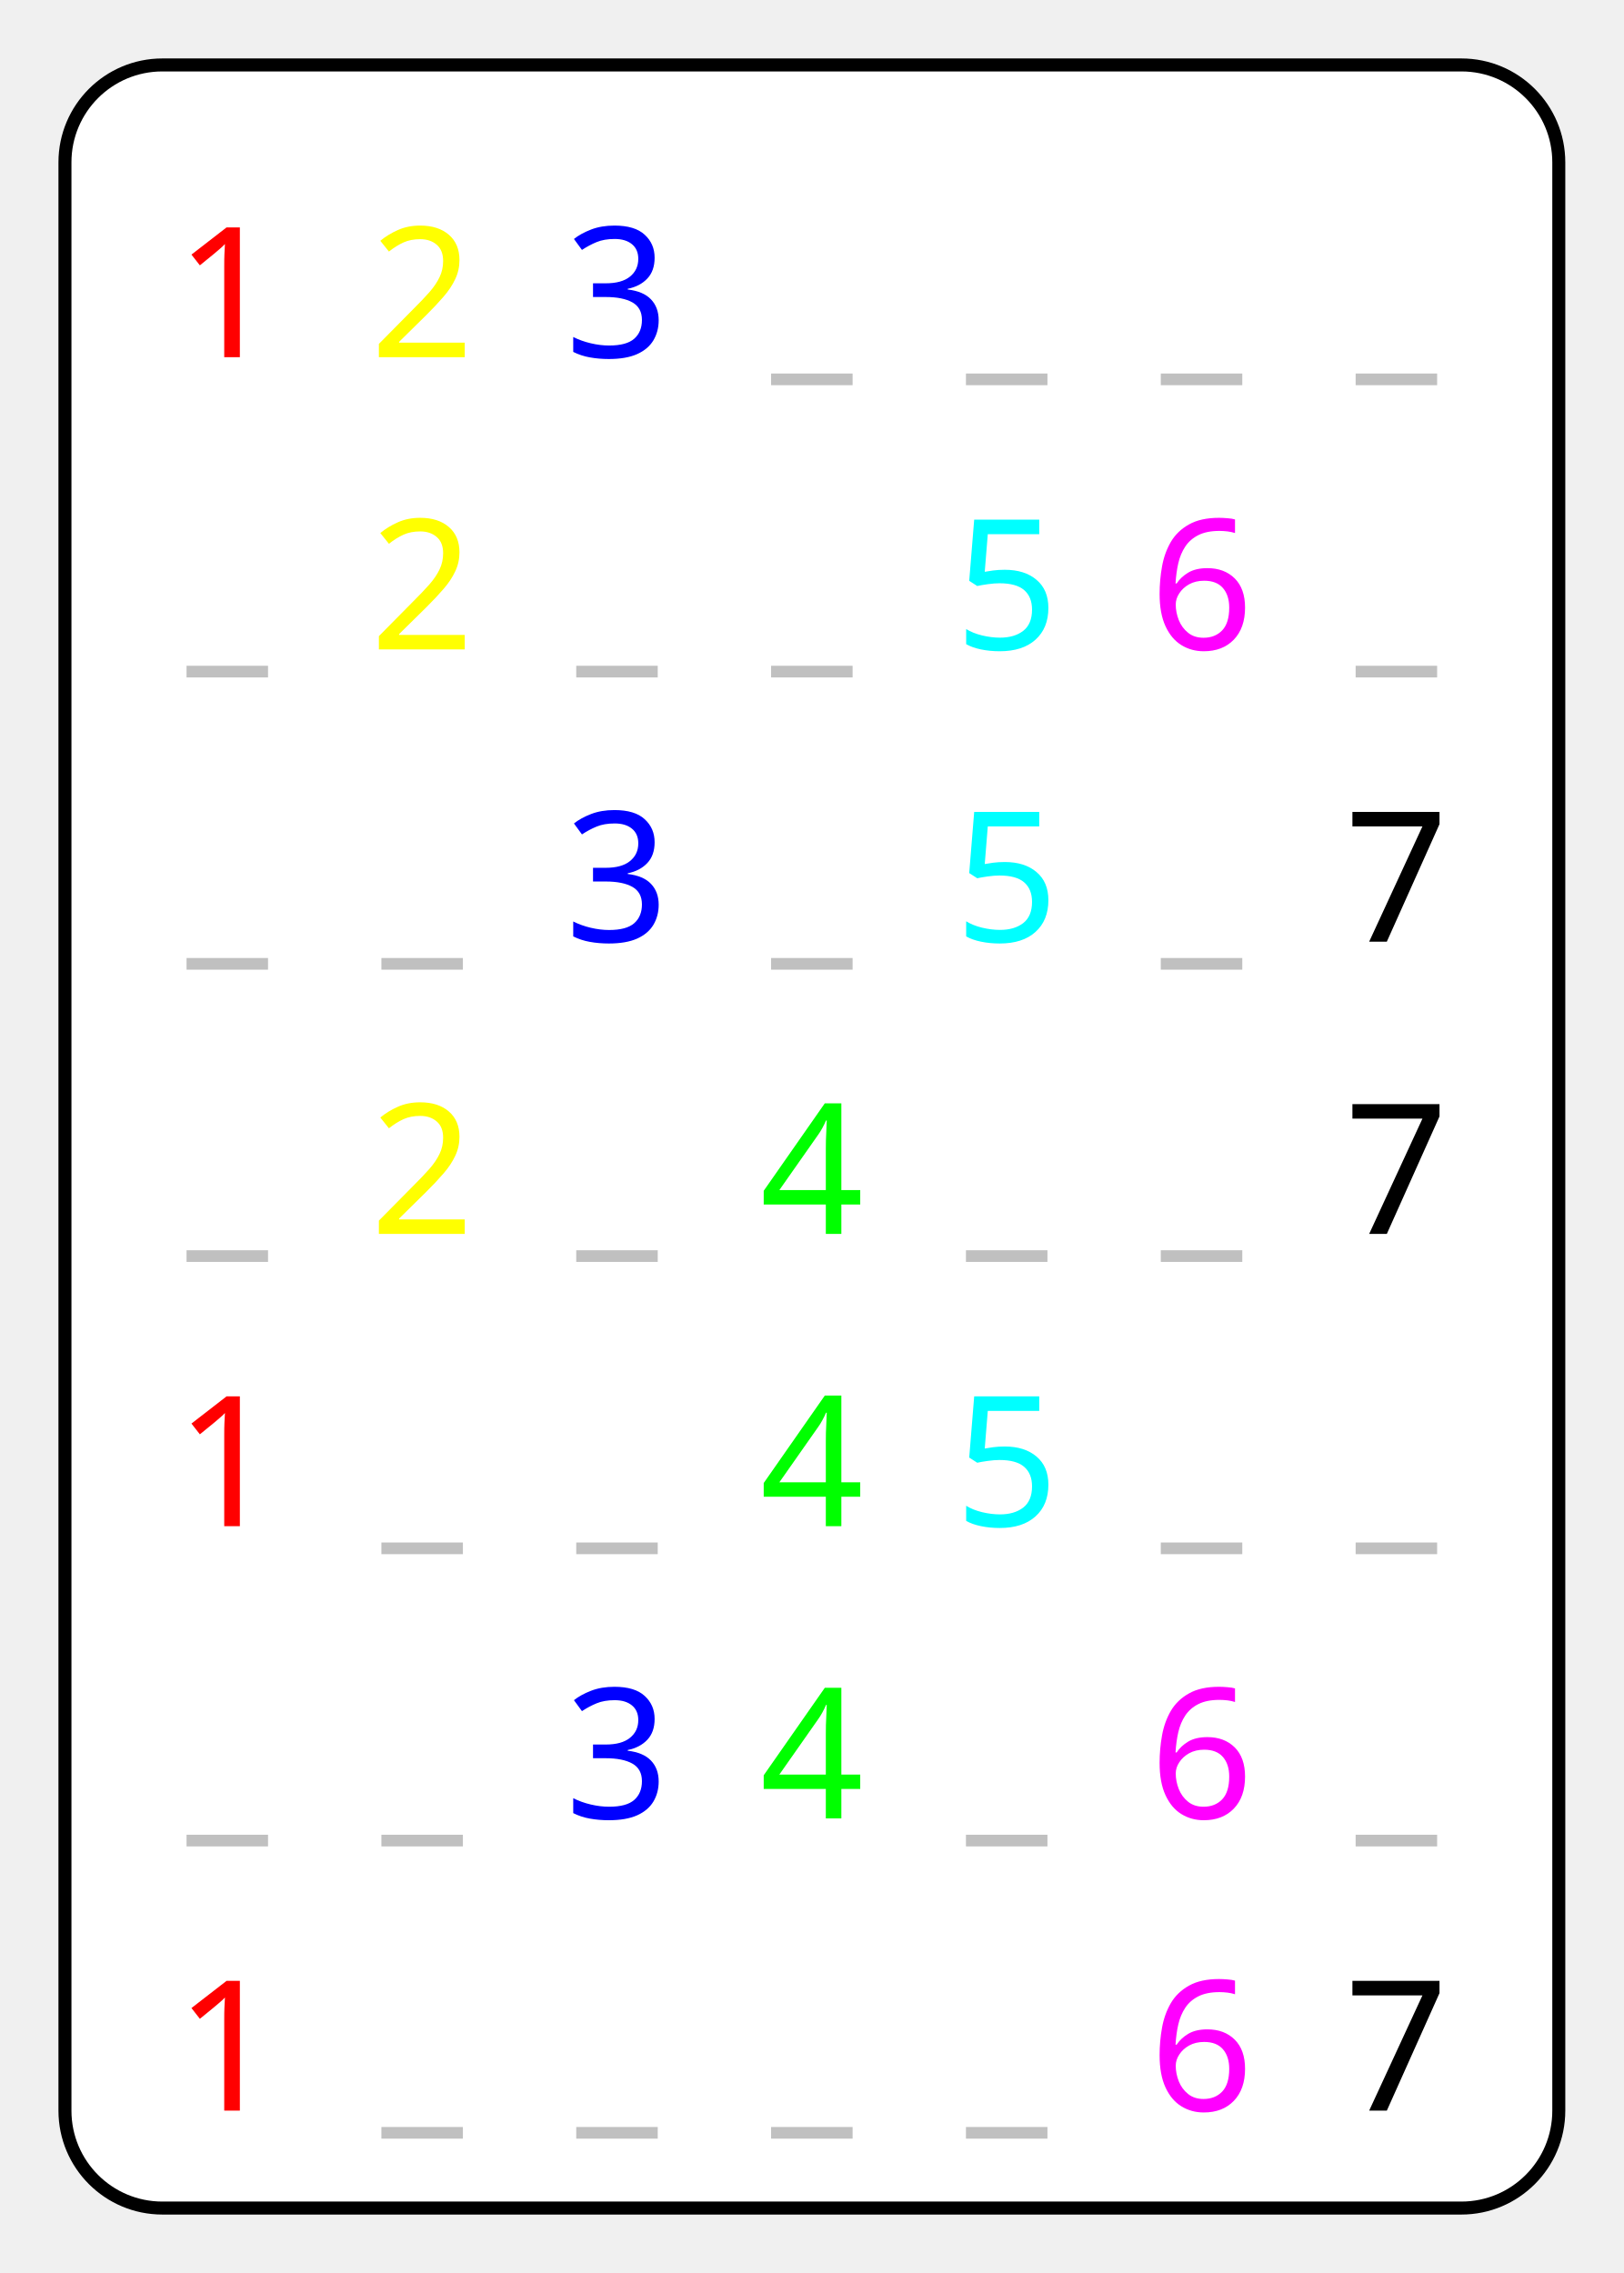
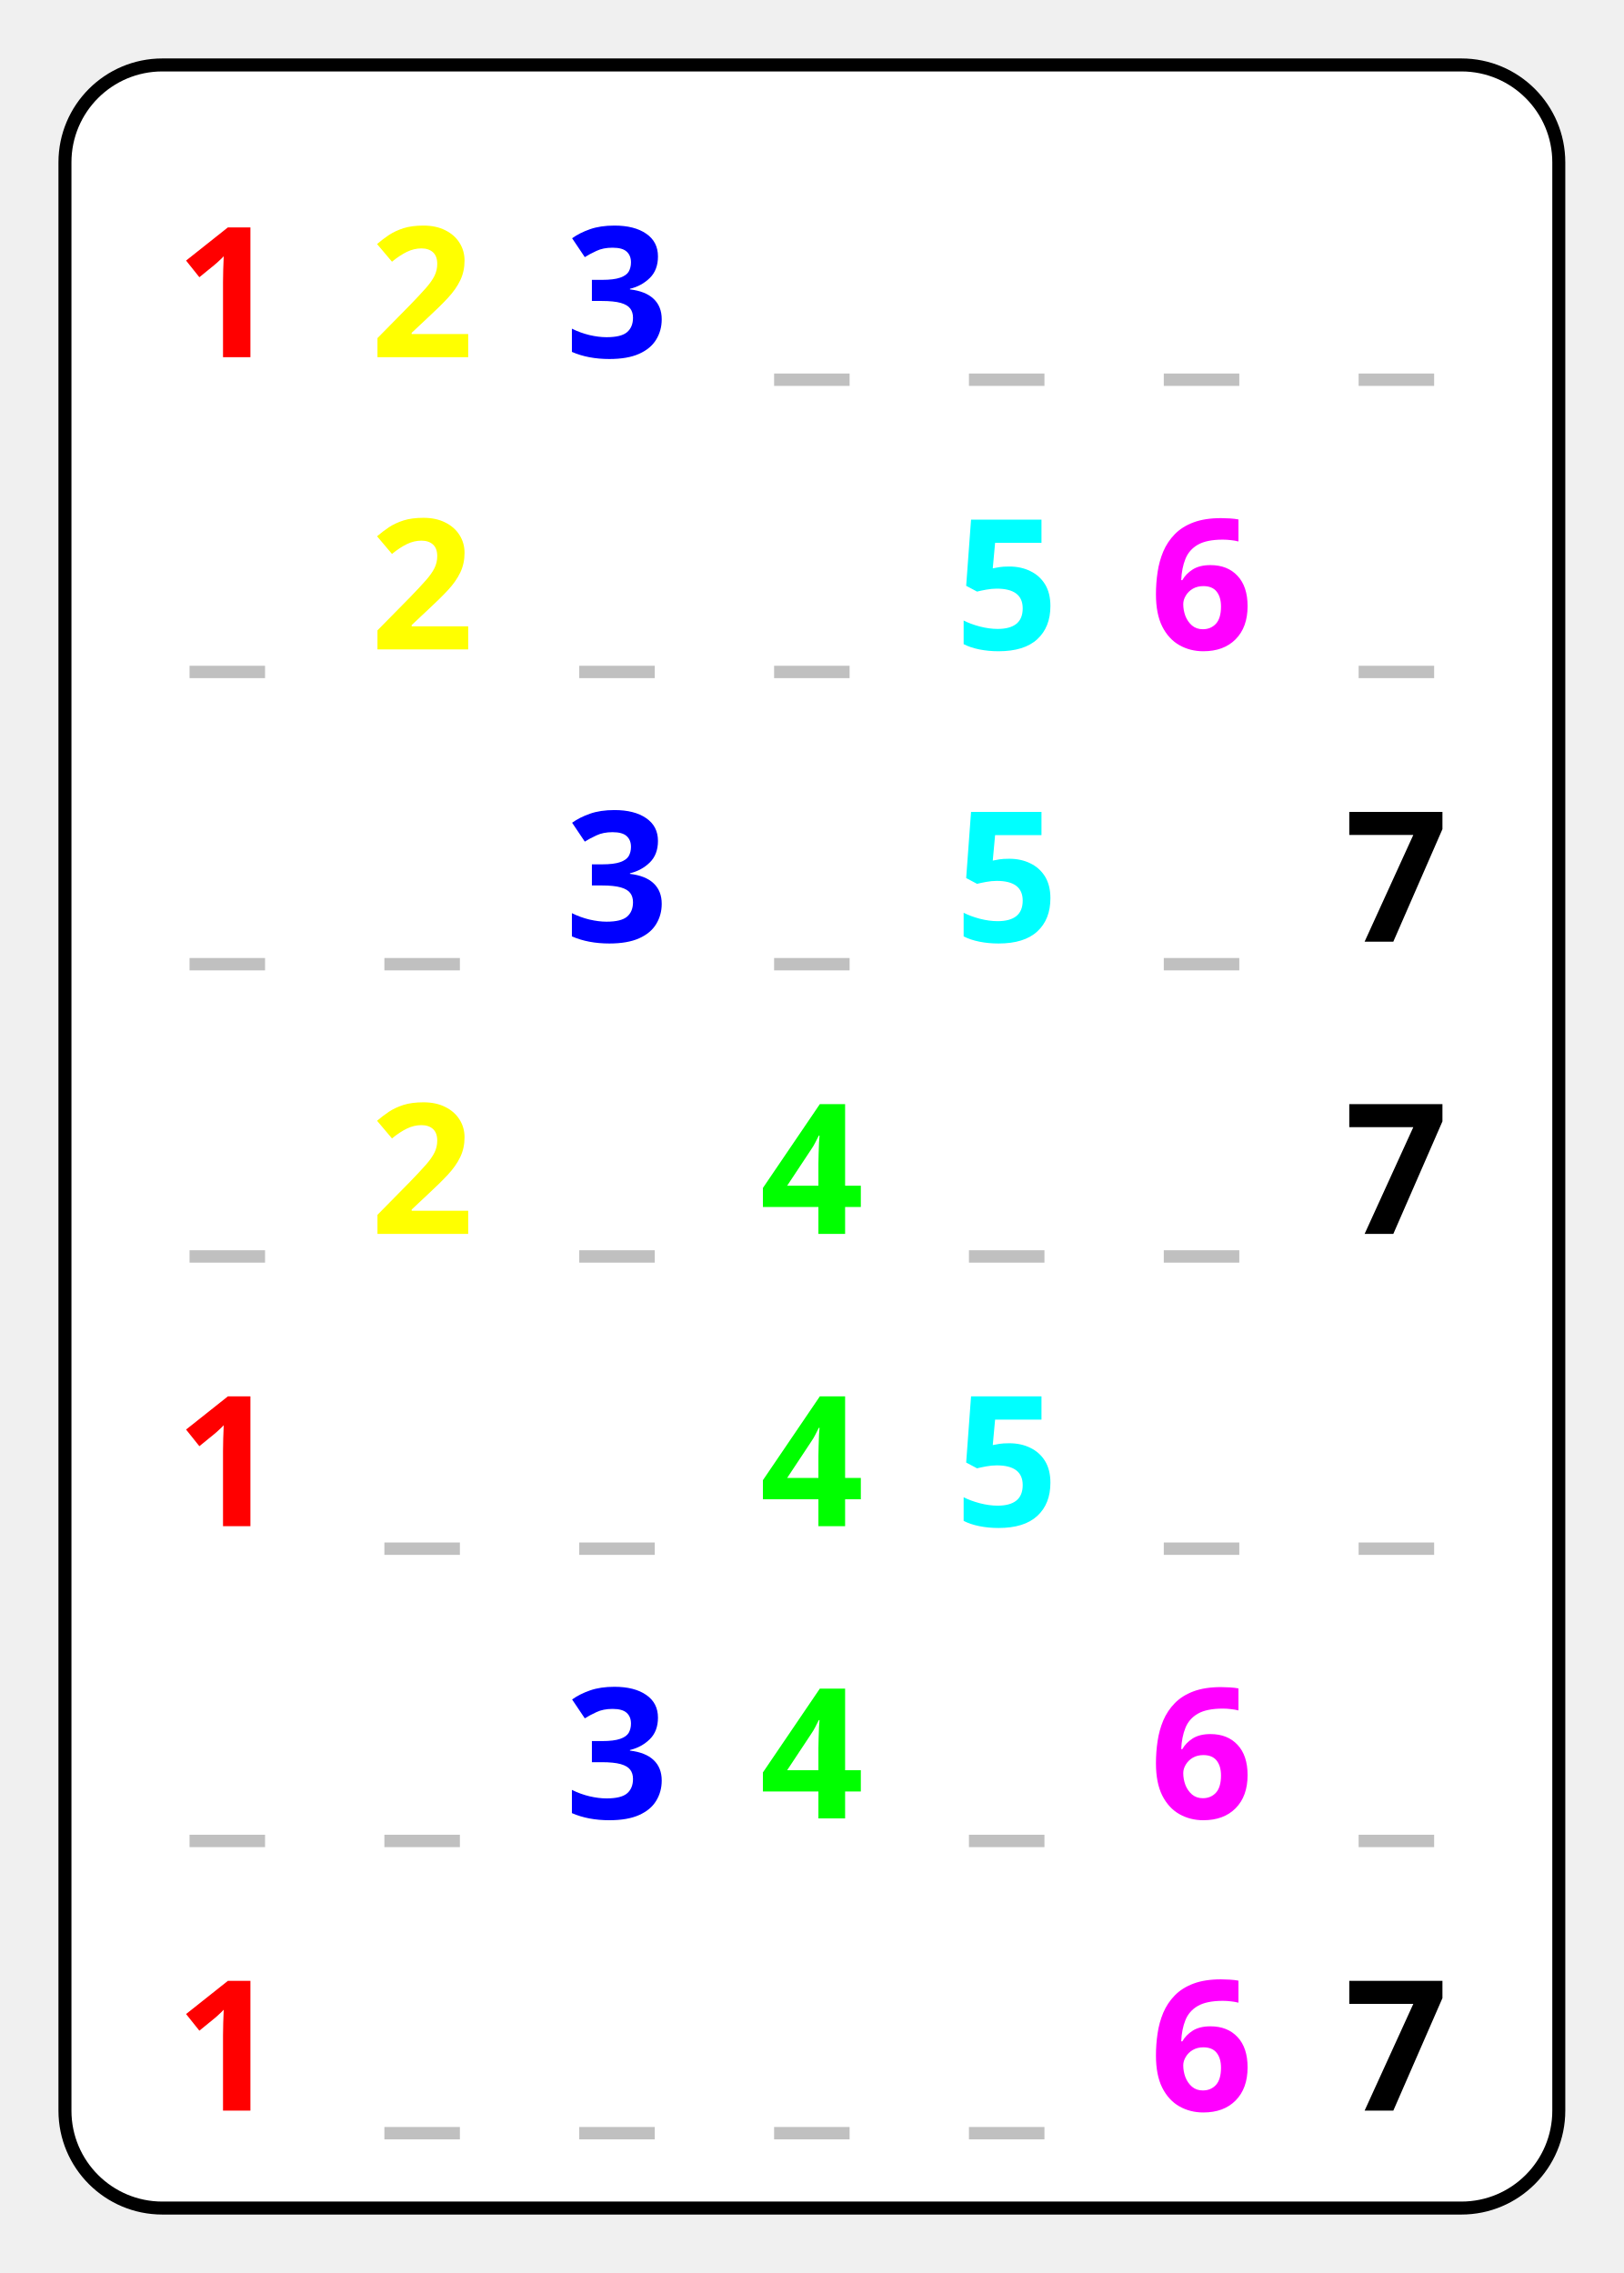
<svg xmlns="http://www.w3.org/2000/svg" width="250" height="350" viewBox="0 0 250 350">
  <rect x="10" y="10" width="230" height="330" rx="15" ry="15" fill="white" stroke="black" stroke-width="2" />
-   <text x="35" y="55" font-family="Fantasy" font-size="28" font-weight="normal" fill="rgb(255,0,0)" text-anchor="middle">1</text>
-   <text x="65" y="55" font-family="Fantasy" font-size="28" font-weight="normal" fill="rgb(255,255,0)" text-anchor="middle">2</text>
-   <text x="95" y="55" font-family="Fantasy" font-size="28" font-weight="normal" fill="rgb(0,0,255)" text-anchor="middle">3</text>
-   <text x="125" y="55" font-family="Fantasy" font-size="28" font-weight="normal" fill="rgb(192,192,192)" text-anchor="middle">_</text>
-   <text x="155" y="55" font-family="Fantasy" font-size="28" font-weight="normal" fill="rgb(192,192,192)" text-anchor="middle">_</text>
-   <text x="185" y="55" font-family="Fantasy" font-size="28" font-weight="normal" fill="rgb(192,192,192)" text-anchor="middle">_</text>
-   <text x="215" y="55" font-family="Fantasy" font-size="28" font-weight="normal" fill="rgb(192,192,192)" text-anchor="middle">_</text>
-   <text x="35" y="100" font-family="Fantasy" font-size="28" font-weight="normal" fill="rgb(192,192,192)" text-anchor="middle">_</text>
-   <text x="65" y="100" font-family="Fantasy" font-size="28" font-weight="normal" fill="rgb(255,255,0)" text-anchor="middle">2</text>
-   <text x="95" y="100" font-family="Fantasy" font-size="28" font-weight="normal" fill="rgb(192,192,192)" text-anchor="middle">_</text>
-   <text x="125" y="100" font-family="Fantasy" font-size="28" font-weight="normal" fill="rgb(192,192,192)" text-anchor="middle">_</text>
-   <text x="155" y="100" font-family="Fantasy" font-size="28" font-weight="normal" fill="rgb(0,255,255)" text-anchor="middle">5</text>
-   <text x="185" y="100" font-family="Fantasy" font-size="28" font-weight="normal" fill="rgb(255,0,255)" text-anchor="middle">6</text>
-   <text x="215" y="100" font-family="Fantasy" font-size="28" font-weight="normal" fill="rgb(192,192,192)" text-anchor="middle">_</text>
-   <text x="35" y="145" font-family="Fantasy" font-size="28" font-weight="normal" fill="rgb(192,192,192)" text-anchor="middle">_</text>
-   <text x="65" y="145" font-family="Fantasy" font-size="28" font-weight="normal" fill="rgb(192,192,192)" text-anchor="middle">_</text>
-   <text x="95" y="145" font-family="Fantasy" font-size="28" font-weight="normal" fill="rgb(0,0,255)" text-anchor="middle">3</text>
-   <text x="125" y="145" font-family="Fantasy" font-size="28" font-weight="normal" fill="rgb(192,192,192)" text-anchor="middle">_</text>
-   <text x="155" y="145" font-family="Fantasy" font-size="28" font-weight="normal" fill="rgb(0,255,255)" text-anchor="middle">5</text>
-   <text x="185" y="145" font-family="Fantasy" font-size="28" font-weight="normal" fill="rgb(192,192,192)" text-anchor="middle">_</text>
-   <text x="215" y="145" font-family="Fantasy" font-size="28" font-weight="normal" fill="rgb(0,0,0)" text-anchor="middle">7</text>
-   <text x="35" y="190" font-family="Fantasy" font-size="28" font-weight="normal" fill="rgb(192,192,192)" text-anchor="middle">_</text>
-   <text x="65" y="190" font-family="Fantasy" font-size="28" font-weight="normal" fill="rgb(255,255,0)" text-anchor="middle">2</text>
-   <text x="95" y="190" font-family="Fantasy" font-size="28" font-weight="normal" fill="rgb(192,192,192)" text-anchor="middle">_</text>
-   <text x="125" y="190" font-family="Fantasy" font-size="28" font-weight="normal" fill="rgb(0,255,0)" text-anchor="middle">4</text>
-   <text x="155" y="190" font-family="Fantasy" font-size="28" font-weight="normal" fill="rgb(192,192,192)" text-anchor="middle">_</text>
-   <text x="185" y="190" font-family="Fantasy" font-size="28" font-weight="normal" fill="rgb(192,192,192)" text-anchor="middle">_</text>
-   <text x="215" y="190" font-family="Fantasy" font-size="28" font-weight="normal" fill="rgb(0,0,0)" text-anchor="middle">7</text>
-   <text x="35" y="235" font-family="Fantasy" font-size="28" font-weight="normal" fill="rgb(255,0,0)" text-anchor="middle">1</text>
-   <text x="65" y="235" font-family="Fantasy" font-size="28" font-weight="normal" fill="rgb(192,192,192)" text-anchor="middle">_</text>
-   <text x="95" y="235" font-family="Fantasy" font-size="28" font-weight="normal" fill="rgb(192,192,192)" text-anchor="middle">_</text>
-   <text x="125" y="235" font-family="Fantasy" font-size="28" font-weight="normal" fill="rgb(0,255,0)" text-anchor="middle">4</text>
-   <text x="155" y="235" font-family="Fantasy" font-size="28" font-weight="normal" fill="rgb(0,255,255)" text-anchor="middle">5</text>
-   <text x="185" y="235" font-family="Fantasy" font-size="28" font-weight="normal" fill="rgb(192,192,192)" text-anchor="middle">_</text>
-   <text x="215" y="235" font-family="Fantasy" font-size="28" font-weight="normal" fill="rgb(192,192,192)" text-anchor="middle">_</text>
-   <text x="35" y="280" font-family="Fantasy" font-size="28" font-weight="normal" fill="rgb(192,192,192)" text-anchor="middle">_</text>
-   <text x="65" y="280" font-family="Fantasy" font-size="28" font-weight="normal" fill="rgb(192,192,192)" text-anchor="middle">_</text>
-   <text x="95" y="280" font-family="Fantasy" font-size="28" font-weight="normal" fill="rgb(0,0,255)" text-anchor="middle">3</text>
-   <text x="125" y="280" font-family="Fantasy" font-size="28" font-weight="normal" fill="rgb(0,255,0)" text-anchor="middle">4</text>
-   <text x="155" y="280" font-family="Fantasy" font-size="28" font-weight="normal" fill="rgb(192,192,192)" text-anchor="middle">_</text>
-   <text x="185" y="280" font-family="Fantasy" font-size="28" font-weight="normal" fill="rgb(255,0,255)" text-anchor="middle">6</text>
-   <text x="215" y="280" font-family="Fantasy" font-size="28" font-weight="normal" fill="rgb(192,192,192)" text-anchor="middle">_</text>
-   <text x="35" y="325" font-family="Fantasy" font-size="28" font-weight="normal" fill="rgb(255,0,0)" text-anchor="middle">1</text>
-   <text x="65" y="325" font-family="Fantasy" font-size="28" font-weight="normal" fill="rgb(192,192,192)" text-anchor="middle">_</text>
-   <text x="95" y="325" font-family="Fantasy" font-size="28" font-weight="normal" fill="rgb(192,192,192)" text-anchor="middle">_</text>
-   <text x="125" y="325" font-family="Fantasy" font-size="28" font-weight="normal" fill="rgb(192,192,192)" text-anchor="middle">_</text>
-   <text x="155" y="325" font-family="Fantasy" font-size="28" font-weight="normal" fill="rgb(192,192,192)" text-anchor="middle">_</text>
-   <text x="185" y="325" font-family="Fantasy" font-size="28" font-weight="normal" fill="rgb(255,0,255)" text-anchor="middle">6</text>
-   <text x="215" y="325" font-family="Fantasy" font-size="28" font-weight="normal" fill="rgb(0,0,0)" text-anchor="middle">7</text>
+   <text x="35" y="55" font-family="Fantasy" font-size="28" font-weight="bold" fill="rgb(255,0,0)" text-anchor="middle">1</text>
+   <text x="65" y="55" font-family="Fantasy" font-size="28" font-weight="bold" fill="rgb(255,255,0)" text-anchor="middle">2</text>
+   <text x="95" y="55" font-family="Fantasy" font-size="28" font-weight="bold" fill="rgb(0,0,255)" text-anchor="middle">3</text>
+   <text x="125" y="55" font-family="Fantasy" font-size="28" font-weight="bold" fill="rgb(192,192,192)" text-anchor="middle">_</text>
+   <text x="155" y="55" font-family="Fantasy" font-size="28" font-weight="bold" fill="rgb(192,192,192)" text-anchor="middle">_</text>
+   <text x="185" y="55" font-family="Fantasy" font-size="28" font-weight="bold" fill="rgb(192,192,192)" text-anchor="middle">_</text>
+   <text x="215" y="55" font-family="Fantasy" font-size="28" font-weight="bold" fill="rgb(192,192,192)" text-anchor="middle">_</text>
+   <text x="35" y="100" font-family="Fantasy" font-size="28" font-weight="bold" fill="rgb(192,192,192)" text-anchor="middle">_</text>
+   <text x="65" y="100" font-family="Fantasy" font-size="28" font-weight="bold" fill="rgb(255,255,0)" text-anchor="middle">2</text>
+   <text x="95" y="100" font-family="Fantasy" font-size="28" font-weight="bold" fill="rgb(192,192,192)" text-anchor="middle">_</text>
+   <text x="125" y="100" font-family="Fantasy" font-size="28" font-weight="bold" fill="rgb(192,192,192)" text-anchor="middle">_</text>
+   <text x="155" y="100" font-family="Fantasy" font-size="28" font-weight="bold" fill="rgb(0,255,255)" text-anchor="middle">5</text>
+   <text x="185" y="100" font-family="Fantasy" font-size="28" font-weight="bold" fill="rgb(255,0,255)" text-anchor="middle">6</text>
+   <text x="215" y="100" font-family="Fantasy" font-size="28" font-weight="bold" fill="rgb(192,192,192)" text-anchor="middle">_</text>
+   <text x="35" y="145" font-family="Fantasy" font-size="28" font-weight="bold" fill="rgb(192,192,192)" text-anchor="middle">_</text>
+   <text x="65" y="145" font-family="Fantasy" font-size="28" font-weight="bold" fill="rgb(192,192,192)" text-anchor="middle">_</text>
+   <text x="95" y="145" font-family="Fantasy" font-size="28" font-weight="bold" fill="rgb(0,0,255)" text-anchor="middle">3</text>
+   <text x="125" y="145" font-family="Fantasy" font-size="28" font-weight="bold" fill="rgb(192,192,192)" text-anchor="middle">_</text>
+   <text x="155" y="145" font-family="Fantasy" font-size="28" font-weight="bold" fill="rgb(0,255,255)" text-anchor="middle">5</text>
+   <text x="185" y="145" font-family="Fantasy" font-size="28" font-weight="bold" fill="rgb(192,192,192)" text-anchor="middle">_</text>
+   <text x="215" y="145" font-family="Fantasy" font-size="28" font-weight="bold" fill="rgb(0,0,0)" text-anchor="middle">7</text>
+   <text x="35" y="190" font-family="Fantasy" font-size="28" font-weight="bold" fill="rgb(192,192,192)" text-anchor="middle">_</text>
+   <text x="65" y="190" font-family="Fantasy" font-size="28" font-weight="bold" fill="rgb(255,255,0)" text-anchor="middle">2</text>
+   <text x="95" y="190" font-family="Fantasy" font-size="28" font-weight="bold" fill="rgb(192,192,192)" text-anchor="middle">_</text>
+   <text x="125" y="190" font-family="Fantasy" font-size="28" font-weight="bold" fill="rgb(0,255,0)" text-anchor="middle">4</text>
+   <text x="155" y="190" font-family="Fantasy" font-size="28" font-weight="bold" fill="rgb(192,192,192)" text-anchor="middle">_</text>
+   <text x="185" y="190" font-family="Fantasy" font-size="28" font-weight="bold" fill="rgb(192,192,192)" text-anchor="middle">_</text>
+   <text x="215" y="190" font-family="Fantasy" font-size="28" font-weight="bold" fill="rgb(0,0,0)" text-anchor="middle">7</text>
+   <text x="35" y="235" font-family="Fantasy" font-size="28" font-weight="bold" fill="rgb(255,0,0)" text-anchor="middle">1</text>
+   <text x="65" y="235" font-family="Fantasy" font-size="28" font-weight="bold" fill="rgb(192,192,192)" text-anchor="middle">_</text>
+   <text x="95" y="235" font-family="Fantasy" font-size="28" font-weight="bold" fill="rgb(192,192,192)" text-anchor="middle">_</text>
+   <text x="125" y="235" font-family="Fantasy" font-size="28" font-weight="bold" fill="rgb(0,255,0)" text-anchor="middle">4</text>
+   <text x="155" y="235" font-family="Fantasy" font-size="28" font-weight="bold" fill="rgb(0,255,255)" text-anchor="middle">5</text>
+   <text x="185" y="235" font-family="Fantasy" font-size="28" font-weight="bold" fill="rgb(192,192,192)" text-anchor="middle">_</text>
+   <text x="215" y="235" font-family="Fantasy" font-size="28" font-weight="bold" fill="rgb(192,192,192)" text-anchor="middle">_</text>
+   <text x="35" y="280" font-family="Fantasy" font-size="28" font-weight="bold" fill="rgb(192,192,192)" text-anchor="middle">_</text>
+   <text x="65" y="280" font-family="Fantasy" font-size="28" font-weight="bold" fill="rgb(192,192,192)" text-anchor="middle">_</text>
+   <text x="95" y="280" font-family="Fantasy" font-size="28" font-weight="bold" fill="rgb(0,0,255)" text-anchor="middle">3</text>
+   <text x="125" y="280" font-family="Fantasy" font-size="28" font-weight="bold" fill="rgb(0,255,0)" text-anchor="middle">4</text>
+   <text x="155" y="280" font-family="Fantasy" font-size="28" font-weight="bold" fill="rgb(192,192,192)" text-anchor="middle">_</text>
+   <text x="185" y="280" font-family="Fantasy" font-size="28" font-weight="bold" fill="rgb(255,0,255)" text-anchor="middle">6</text>
+   <text x="215" y="280" font-family="Fantasy" font-size="28" font-weight="bold" fill="rgb(192,192,192)" text-anchor="middle">_</text>
+   <text x="35" y="325" font-family="Fantasy" font-size="28" font-weight="bold" fill="rgb(255,0,0)" text-anchor="middle">1</text>
+   <text x="65" y="325" font-family="Fantasy" font-size="28" font-weight="bold" fill="rgb(192,192,192)" text-anchor="middle">_</text>
+   <text x="95" y="325" font-family="Fantasy" font-size="28" font-weight="bold" fill="rgb(192,192,192)" text-anchor="middle">_</text>
+   <text x="125" y="325" font-family="Fantasy" font-size="28" font-weight="bold" fill="rgb(192,192,192)" text-anchor="middle">_</text>
+   <text x="155" y="325" font-family="Fantasy" font-size="28" font-weight="bold" fill="rgb(192,192,192)" text-anchor="middle">_</text>
+   <text x="185" y="325" font-family="Fantasy" font-size="28" font-weight="bold" fill="rgb(255,0,255)" text-anchor="middle">6</text>
+   <text x="215" y="325" font-family="Fantasy" font-size="28" font-weight="bold" fill="rgb(0,0,0)" text-anchor="middle">7</text>
</svg>
